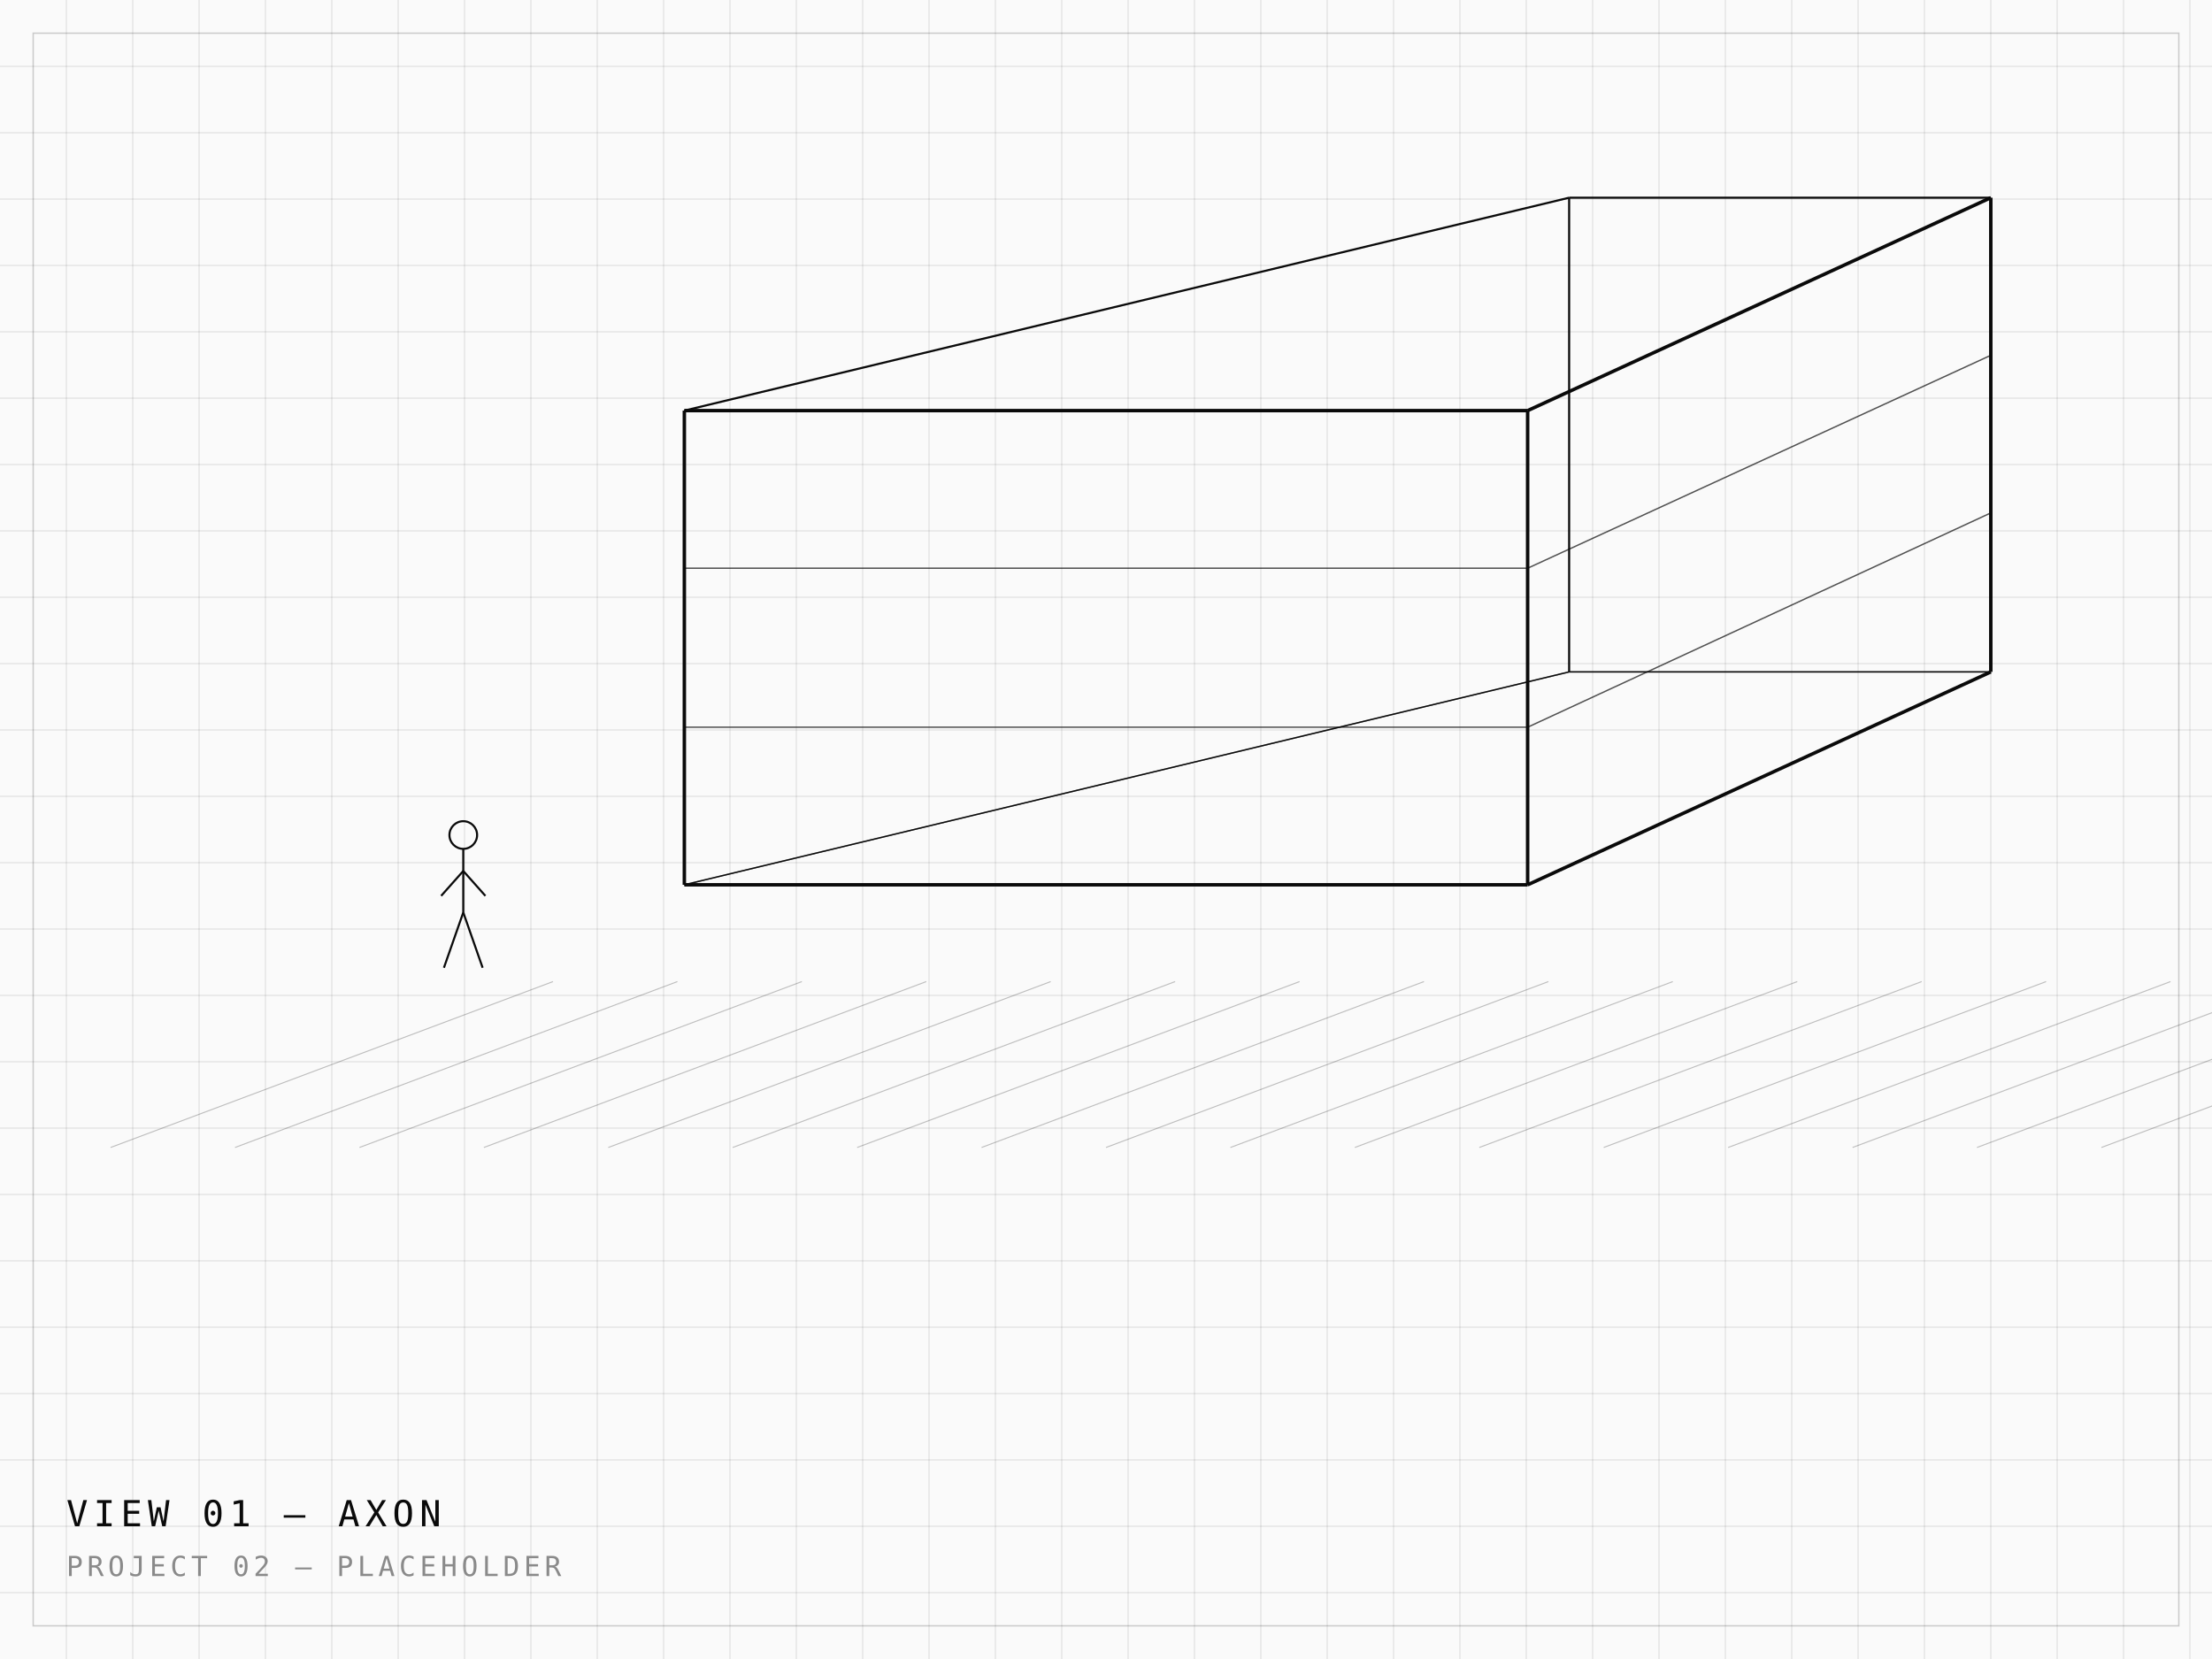
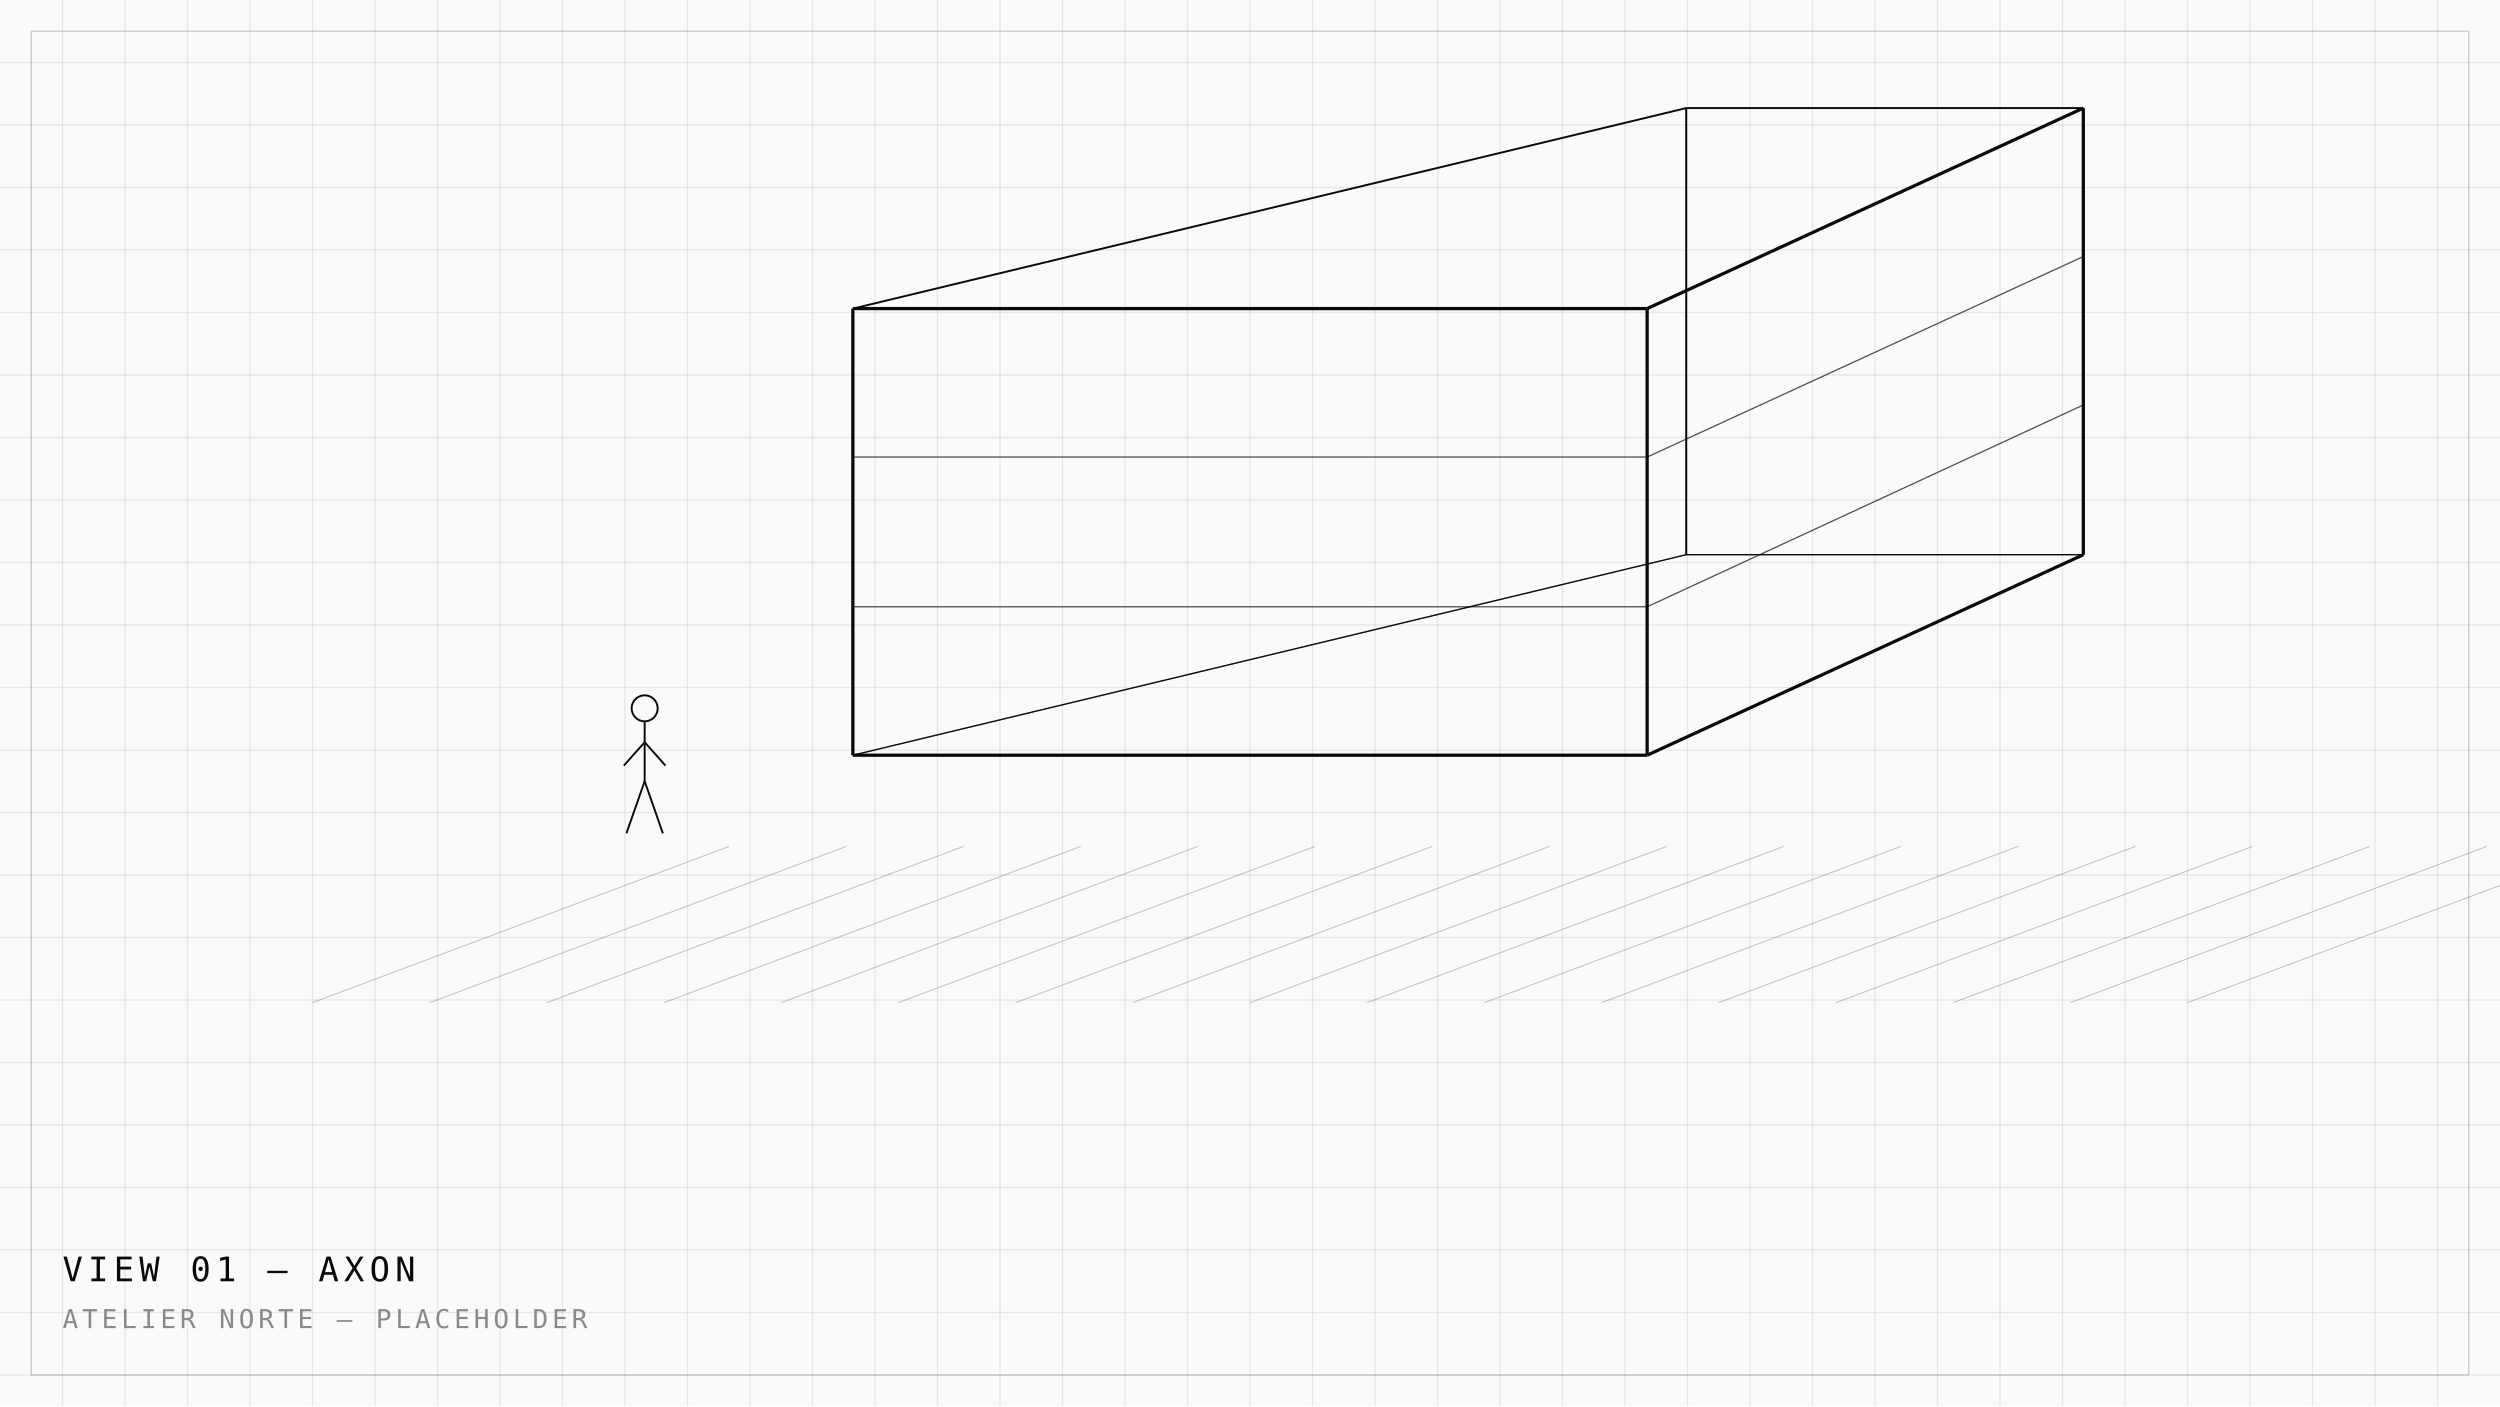
- <svg xmlns="http://www.w3.org/2000/svg" width="1600" height="1200" viewBox="0 0 1600 1200">
-   <rect width="1600" height="1200" fill="#fafafa" />
+ <svg xmlns="http://www.w3.org/2000/svg" width="1920" height="1080" viewBox="0 0 1920 1080">
+   <rect width="1920" height="1080" fill="#fafafa" />
  <g stroke="rgba(10,10,10,0.08)" stroke-width="1">
-     <line x1="48" y1="0" x2="48" y2="1200" />
-     <line x1="96" y1="0" x2="96" y2="1200" />
-     <line x1="144" y1="0" x2="144" y2="1200" />
-     <line x1="192" y1="0" x2="192" y2="1200" />
-     <line x1="240" y1="0" x2="240" y2="1200" />
-     <line x1="288" y1="0" x2="288" y2="1200" />
-     <line x1="336" y1="0" x2="336" y2="1200" />
-     <line x1="384" y1="0" x2="384" y2="1200" />
-     <line x1="432" y1="0" x2="432" y2="1200" />
-     <line x1="480" y1="0" x2="480" y2="1200" />
-     <line x1="528" y1="0" x2="528" y2="1200" />
-     <line x1="576" y1="0" x2="576" y2="1200" />
-     <line x1="624" y1="0" x2="624" y2="1200" />
-     <line x1="672" y1="0" x2="672" y2="1200" />
-     <line x1="720" y1="0" x2="720" y2="1200" />
-     <line x1="768" y1="0" x2="768" y2="1200" />
-     <line x1="816" y1="0" x2="816" y2="1200" />
-     <line x1="864" y1="0" x2="864" y2="1200" />
-     <line x1="912" y1="0" x2="912" y2="1200" />
-     <line x1="960" y1="0" x2="960" y2="1200" />
-     <line x1="1008" y1="0" x2="1008" y2="1200" />
-     <line x1="1056" y1="0" x2="1056" y2="1200" />
-     <line x1="1104" y1="0" x2="1104" y2="1200" />
-     <line x1="1152" y1="0" x2="1152" y2="1200" />
-     <line x1="1200" y1="0" x2="1200" y2="1200" />
-     <line x1="1248" y1="0" x2="1248" y2="1200" />
-     <line x1="1296" y1="0" x2="1296" y2="1200" />
-     <line x1="1344" y1="0" x2="1344" y2="1200" />
-     <line x1="1392" y1="0" x2="1392" y2="1200" />
-     <line x1="1440" y1="0" x2="1440" y2="1200" />
-     <line x1="1488" y1="0" x2="1488" y2="1200" />
-     <line x1="1536" y1="0" x2="1536" y2="1200" />
-     <line x1="1584" y1="0" x2="1584" y2="1200" />
-     <line x1="0" y1="48" x2="1600" y2="48" />
-     <line x1="0" y1="96" x2="1600" y2="96" />
-     <line x1="0" y1="144" x2="1600" y2="144" />
-     <line x1="0" y1="192" x2="1600" y2="192" />
-     <line x1="0" y1="240" x2="1600" y2="240" />
-     <line x1="0" y1="288" x2="1600" y2="288" />
-     <line x1="0" y1="336" x2="1600" y2="336" />
-     <line x1="0" y1="384" x2="1600" y2="384" />
-     <line x1="0" y1="432" x2="1600" y2="432" />
-     <line x1="0" y1="480" x2="1600" y2="480" />
-     <line x1="0" y1="528" x2="1600" y2="528" />
-     <line x1="0" y1="576" x2="1600" y2="576" />
-     <line x1="0" y1="624" x2="1600" y2="624" />
-     <line x1="0" y1="672" x2="1600" y2="672" />
-     <line x1="0" y1="720" x2="1600" y2="720" />
-     <line x1="0" y1="768" x2="1600" y2="768" />
-     <line x1="0" y1="816" x2="1600" y2="816" />
-     <line x1="0" y1="864" x2="1600" y2="864" />
-     <line x1="0" y1="912" x2="1600" y2="912" />
-     <line x1="0" y1="960" x2="1600" y2="960" />
-     <line x1="0" y1="1008" x2="1600" y2="1008" />
-     <line x1="0" y1="1056" x2="1600" y2="1056" />
-     <line x1="0" y1="1104" x2="1600" y2="1104" />
-     <line x1="0" y1="1152" x2="1600" y2="1152" />
+     <line x1="48" y1="0" x2="48" y2="1080" />
+     <line x1="96" y1="0" x2="96" y2="1080" />
+     <line x1="144" y1="0" x2="144" y2="1080" />
+     <line x1="192" y1="0" x2="192" y2="1080" />
+     <line x1="240" y1="0" x2="240" y2="1080" />
+     <line x1="288" y1="0" x2="288" y2="1080" />
+     <line x1="336" y1="0" x2="336" y2="1080" />
+     <line x1="384" y1="0" x2="384" y2="1080" />
+     <line x1="432" y1="0" x2="432" y2="1080" />
+     <line x1="480" y1="0" x2="480" y2="1080" />
+     <line x1="528" y1="0" x2="528" y2="1080" />
+     <line x1="576" y1="0" x2="576" y2="1080" />
+     <line x1="624" y1="0" x2="624" y2="1080" />
+     <line x1="672" y1="0" x2="672" y2="1080" />
+     <line x1="720" y1="0" x2="720" y2="1080" />
+     <line x1="768" y1="0" x2="768" y2="1080" />
+     <line x1="816" y1="0" x2="816" y2="1080" />
+     <line x1="864" y1="0" x2="864" y2="1080" />
+     <line x1="912" y1="0" x2="912" y2="1080" />
+     <line x1="960" y1="0" x2="960" y2="1080" />
+     <line x1="1008" y1="0" x2="1008" y2="1080" />
+     <line x1="1056" y1="0" x2="1056" y2="1080" />
+     <line x1="1104" y1="0" x2="1104" y2="1080" />
+     <line x1="1152" y1="0" x2="1152" y2="1080" />
+     <line x1="1200" y1="0" x2="1200" y2="1080" />
+     <line x1="1248" y1="0" x2="1248" y2="1080" />
+     <line x1="1296" y1="0" x2="1296" y2="1080" />
+     <line x1="1344" y1="0" x2="1344" y2="1080" />
+     <line x1="1392" y1="0" x2="1392" y2="1080" />
+     <line x1="1440" y1="0" x2="1440" y2="1080" />
+     <line x1="1488" y1="0" x2="1488" y2="1080" />
+     <line x1="1536" y1="0" x2="1536" y2="1080" />
+     <line x1="1584" y1="0" x2="1584" y2="1080" />
+     <line x1="1632" y1="0" x2="1632" y2="1080" />
+     <line x1="1680" y1="0" x2="1680" y2="1080" />
+     <line x1="1728" y1="0" x2="1728" y2="1080" />
+     <line x1="1776" y1="0" x2="1776" y2="1080" />
+     <line x1="1824" y1="0" x2="1824" y2="1080" />
+     <line x1="1872" y1="0" x2="1872" y2="1080" />
+     <line x1="0" y1="48" x2="1920" y2="48" />
+     <line x1="0" y1="96" x2="1920" y2="96" />
+     <line x1="0" y1="144" x2="1920" y2="144" />
+     <line x1="0" y1="192" x2="1920" y2="192" />
+     <line x1="0" y1="240" x2="1920" y2="240" />
+     <line x1="0" y1="288" x2="1920" y2="288" />
+     <line x1="0" y1="336" x2="1920" y2="336" />
+     <line x1="0" y1="384" x2="1920" y2="384" />
+     <line x1="0" y1="432" x2="1920" y2="432" />
+     <line x1="0" y1="480" x2="1920" y2="480" />
+     <line x1="0" y1="528" x2="1920" y2="528" />
+     <line x1="0" y1="576" x2="1920" y2="576" />
+     <line x1="0" y1="624" x2="1920" y2="624" />
+     <line x1="0" y1="672" x2="1920" y2="672" />
+     <line x1="0" y1="720" x2="1920" y2="720" />
+     <line x1="0" y1="768" x2="1920" y2="768" />
+     <line x1="0" y1="816" x2="1920" y2="816" />
+     <line x1="0" y1="864" x2="1920" y2="864" />
+     <line x1="0" y1="912" x2="1920" y2="912" />
+     <line x1="0" y1="960" x2="1920" y2="960" />
+     <line x1="0" y1="1008" x2="1920" y2="1008" />
+     <line x1="0" y1="1056" x2="1920" y2="1056" />
  </g>
-   <rect x="24" y="24" width="1552" height="1152" fill="none" stroke="rgba(10,10,10,0.2)" stroke-width="1" />
-   <line x1="80" y1="830" x2="400" y2="710" stroke="#0a0a0a" stroke-width="0.75" opacity="0.25" />
-   <line x1="170" y1="830" x2="490" y2="710" stroke="#0a0a0a" stroke-width="0.75" opacity="0.25" />
-   <line x1="260" y1="830" x2="580" y2="710" stroke="#0a0a0a" stroke-width="0.75" opacity="0.25" />
-   <line x1="350" y1="830" x2="670" y2="710" stroke="#0a0a0a" stroke-width="0.75" opacity="0.25" />
-   <line x1="440" y1="830" x2="760" y2="710" stroke="#0a0a0a" stroke-width="0.75" opacity="0.25" />
-   <line x1="530" y1="830" x2="850" y2="710" stroke="#0a0a0a" stroke-width="0.75" opacity="0.25" />
-   <line x1="620" y1="830" x2="940" y2="710" stroke="#0a0a0a" stroke-width="0.75" opacity="0.25" />
-   <line x1="710" y1="830" x2="1030" y2="710" stroke="#0a0a0a" stroke-width="0.75" opacity="0.25" />
-   <line x1="800" y1="830" x2="1120" y2="710" stroke="#0a0a0a" stroke-width="0.75" opacity="0.25" />
-   <line x1="890" y1="830" x2="1210" y2="710" stroke="#0a0a0a" stroke-width="0.75" opacity="0.25" />
-   <line x1="980" y1="830" x2="1300" y2="710" stroke="#0a0a0a" stroke-width="0.75" opacity="0.25" />
-   <line x1="1070" y1="830" x2="1390" y2="710" stroke="#0a0a0a" stroke-width="0.75" opacity="0.25" />
-   <line x1="1160" y1="830" x2="1480" y2="710" stroke="#0a0a0a" stroke-width="0.75" opacity="0.25" />
-   <line x1="1250" y1="830" x2="1570" y2="710" stroke="#0a0a0a" stroke-width="0.75" opacity="0.25" />
-   <line x1="1340" y1="830" x2="1660" y2="710" stroke="#0a0a0a" stroke-width="0.75" opacity="0.25" />
-   <line x1="1430" y1="830" x2="1750" y2="710" stroke="#0a0a0a" stroke-width="0.75" opacity="0.25" />
-   <line x1="1520" y1="830" x2="1840" y2="710" stroke="#0a0a0a" stroke-width="0.75" opacity="0.25" />
-   <polygon points="495,640,1105,640,1440,486,1135,486" fill="none" stroke="#0a0a0a" stroke-width="1" opacity="0.4" />
-   <line x1="495" y1="640" x2="1105" y2="640" stroke="#0a0a0a" stroke-width="2.5" opacity="1" />
-   <line x1="1105" y1="640" x2="1440" y2="486" stroke="#0a0a0a" stroke-width="2.5" opacity="1" />
-   <line x1="1440" y1="486" x2="1135" y2="486" stroke="#0a0a0a" stroke-width="1" opacity="1" />
-   <line x1="1135" y1="486" x2="495" y2="640" stroke="#0a0a0a" stroke-width="1" opacity="1" />
-   <line x1="495" y1="297" x2="1105" y2="297" stroke="#0a0a0a" stroke-width="2.5" opacity="1" />
-   <line x1="1105" y1="297" x2="1440" y2="143" stroke="#0a0a0a" stroke-width="2.5" opacity="1" />
-   <line x1="1440" y1="143" x2="1135" y2="143" stroke="#0a0a0a" stroke-width="1.5" opacity="1" />
-   <line x1="1135" y1="143" x2="495" y2="297" stroke="#0a0a0a" stroke-width="1.5" opacity="1" />
-   <line x1="495" y1="640" x2="495" y2="297" stroke="#0a0a0a" stroke-width="2.5" opacity="1" />
-   <line x1="1105" y1="640" x2="1105" y2="297" stroke="#0a0a0a" stroke-width="2.5" opacity="1" />
-   <line x1="1440" y1="486" x2="1440" y2="143" stroke="#0a0a0a" stroke-width="2.5" opacity="1" />
-   <line x1="1135" y1="486" x2="1135" y2="143" stroke="#0a0a0a" stroke-width="1.5" opacity="1" />
-   <line x1="495" y1="526" x2="1105" y2="526" stroke="#0a0a0a" stroke-width="1" opacity="0.7" />
-   <line x1="1105" y1="526" x2="1440" y2="371" stroke="#0a0a0a" stroke-width="1" opacity="0.7" />
-   <line x1="495" y1="411" x2="1105" y2="411" stroke="#0a0a0a" stroke-width="1" opacity="0.7" />
-   <line x1="1105" y1="411" x2="1440" y2="257" stroke="#0a0a0a" stroke-width="1" opacity="0.7" />
-   <g transform="translate(335.1,700)" stroke="#0a0a0a" stroke-width="1.5" fill="none">
+   <rect x="24" y="24" width="1872" height="1032" fill="none" stroke="rgba(10,10,10,0.2)" stroke-width="1" />
+   <line x1="240" y1="770" x2="560" y2="650" stroke="#0a0a0a" stroke-width="0.75" opacity="0.25" />
+   <line x1="330" y1="770" x2="650" y2="650" stroke="#0a0a0a" stroke-width="0.75" opacity="0.25" />
+   <line x1="420" y1="770" x2="740" y2="650" stroke="#0a0a0a" stroke-width="0.75" opacity="0.25" />
+   <line x1="510" y1="770" x2="830" y2="650" stroke="#0a0a0a" stroke-width="0.75" opacity="0.25" />
+   <line x1="600" y1="770" x2="920" y2="650" stroke="#0a0a0a" stroke-width="0.75" opacity="0.25" />
+   <line x1="690" y1="770" x2="1010" y2="650" stroke="#0a0a0a" stroke-width="0.75" opacity="0.25" />
+   <line x1="780" y1="770" x2="1100" y2="650" stroke="#0a0a0a" stroke-width="0.75" opacity="0.25" />
+   <line x1="870" y1="770" x2="1190" y2="650" stroke="#0a0a0a" stroke-width="0.75" opacity="0.25" />
+   <line x1="960" y1="770" x2="1280" y2="650" stroke="#0a0a0a" stroke-width="0.75" opacity="0.25" />
+   <line x1="1050" y1="770" x2="1370" y2="650" stroke="#0a0a0a" stroke-width="0.75" opacity="0.25" />
+   <line x1="1140" y1="770" x2="1460" y2="650" stroke="#0a0a0a" stroke-width="0.75" opacity="0.25" />
+   <line x1="1230" y1="770" x2="1550" y2="650" stroke="#0a0a0a" stroke-width="0.75" opacity="0.25" />
+   <line x1="1320" y1="770" x2="1640" y2="650" stroke="#0a0a0a" stroke-width="0.75" opacity="0.25" />
+   <line x1="1410" y1="770" x2="1730" y2="650" stroke="#0a0a0a" stroke-width="0.75" opacity="0.25" />
+   <line x1="1500" y1="770" x2="1820" y2="650" stroke="#0a0a0a" stroke-width="0.75" opacity="0.25" />
+   <line x1="1590" y1="770" x2="1910" y2="650" stroke="#0a0a0a" stroke-width="0.75" opacity="0.25" />
+   <line x1="1680" y1="770" x2="2000" y2="650" stroke="#0a0a0a" stroke-width="0.75" opacity="0.25" />
+   <polygon points="655,580,1265,580,1600,426,1295,426" fill="none" stroke="#0a0a0a" stroke-width="1" opacity="0.4" />
+   <line x1="655" y1="580" x2="1265" y2="580" stroke="#0a0a0a" stroke-width="2.5" opacity="1" />
+   <line x1="1265" y1="580" x2="1600" y2="426" stroke="#0a0a0a" stroke-width="2.5" opacity="1" />
+   <line x1="1600" y1="426" x2="1295" y2="426" stroke="#0a0a0a" stroke-width="1" opacity="1" />
+   <line x1="1295" y1="426" x2="655" y2="580" stroke="#0a0a0a" stroke-width="1" opacity="1" />
+   <line x1="655" y1="237" x2="1265" y2="237" stroke="#0a0a0a" stroke-width="2.5" opacity="1" />
+   <line x1="1265" y1="237" x2="1600" y2="83" stroke="#0a0a0a" stroke-width="2.5" opacity="1" />
+   <line x1="1600" y1="83" x2="1295" y2="83" stroke="#0a0a0a" stroke-width="1.5" opacity="1" />
+   <line x1="1295" y1="83" x2="655" y2="237" stroke="#0a0a0a" stroke-width="1.5" opacity="1" />
+   <line x1="655" y1="580" x2="655" y2="237" stroke="#0a0a0a" stroke-width="2.5" opacity="1" />
+   <line x1="1265" y1="580" x2="1265" y2="237" stroke="#0a0a0a" stroke-width="2.5" opacity="1" />
+   <line x1="1600" y1="426" x2="1600" y2="83" stroke="#0a0a0a" stroke-width="2.5" opacity="1" />
+   <line x1="1295" y1="426" x2="1295" y2="83" stroke="#0a0a0a" stroke-width="1.5" opacity="1" />
+   <line x1="655" y1="466" x2="1265" y2="466" stroke="#0a0a0a" stroke-width="1" opacity="0.7" />
+   <line x1="1265" y1="466" x2="1600" y2="311" stroke="#0a0a0a" stroke-width="1" opacity="0.7" />
+   <line x1="655" y1="351" x2="1265" y2="351" stroke="#0a0a0a" stroke-width="1" opacity="0.7" />
+   <line x1="1265" y1="351" x2="1600" y2="197" stroke="#0a0a0a" stroke-width="1" opacity="0.7" />
+   <g transform="translate(495.1,640)" stroke="#0a0a0a" stroke-width="1.5" fill="none">
    <circle cx="0" cy="-96" r="10" />
    <line x1="0" y1="-86" x2="0" y2="-40" />
    <line x1="0" y1="-70" x2="-16" y2="-52" />
    <line x1="0" y1="-70" x2="16" y2="-52" />
    <line x1="0" y1="-40" x2="-14" y2="0" />
    <line x1="0" y1="-40" x2="14" y2="0" />
  </g>
-   <text x="48" y="1104" font-family="monospace" font-size="26" letter-spacing="4" fill="#0a0a0a">VIEW 01 — AXON</text>
-   <text x="48" y="1140" font-family="monospace" font-size="20" letter-spacing="3" fill="#8a8a8a">PROJECT 02 — PLACEHOLDER</text>
+   <text x="48" y="984" font-family="monospace" font-size="26" letter-spacing="4" fill="#0a0a0a">VIEW 01 — AXON</text>
+   <text x="48" y="1020" font-family="monospace" font-size="20" letter-spacing="3" fill="#8a8a8a">ATELIER NORTE — PLACEHOLDER</text>
</svg>
